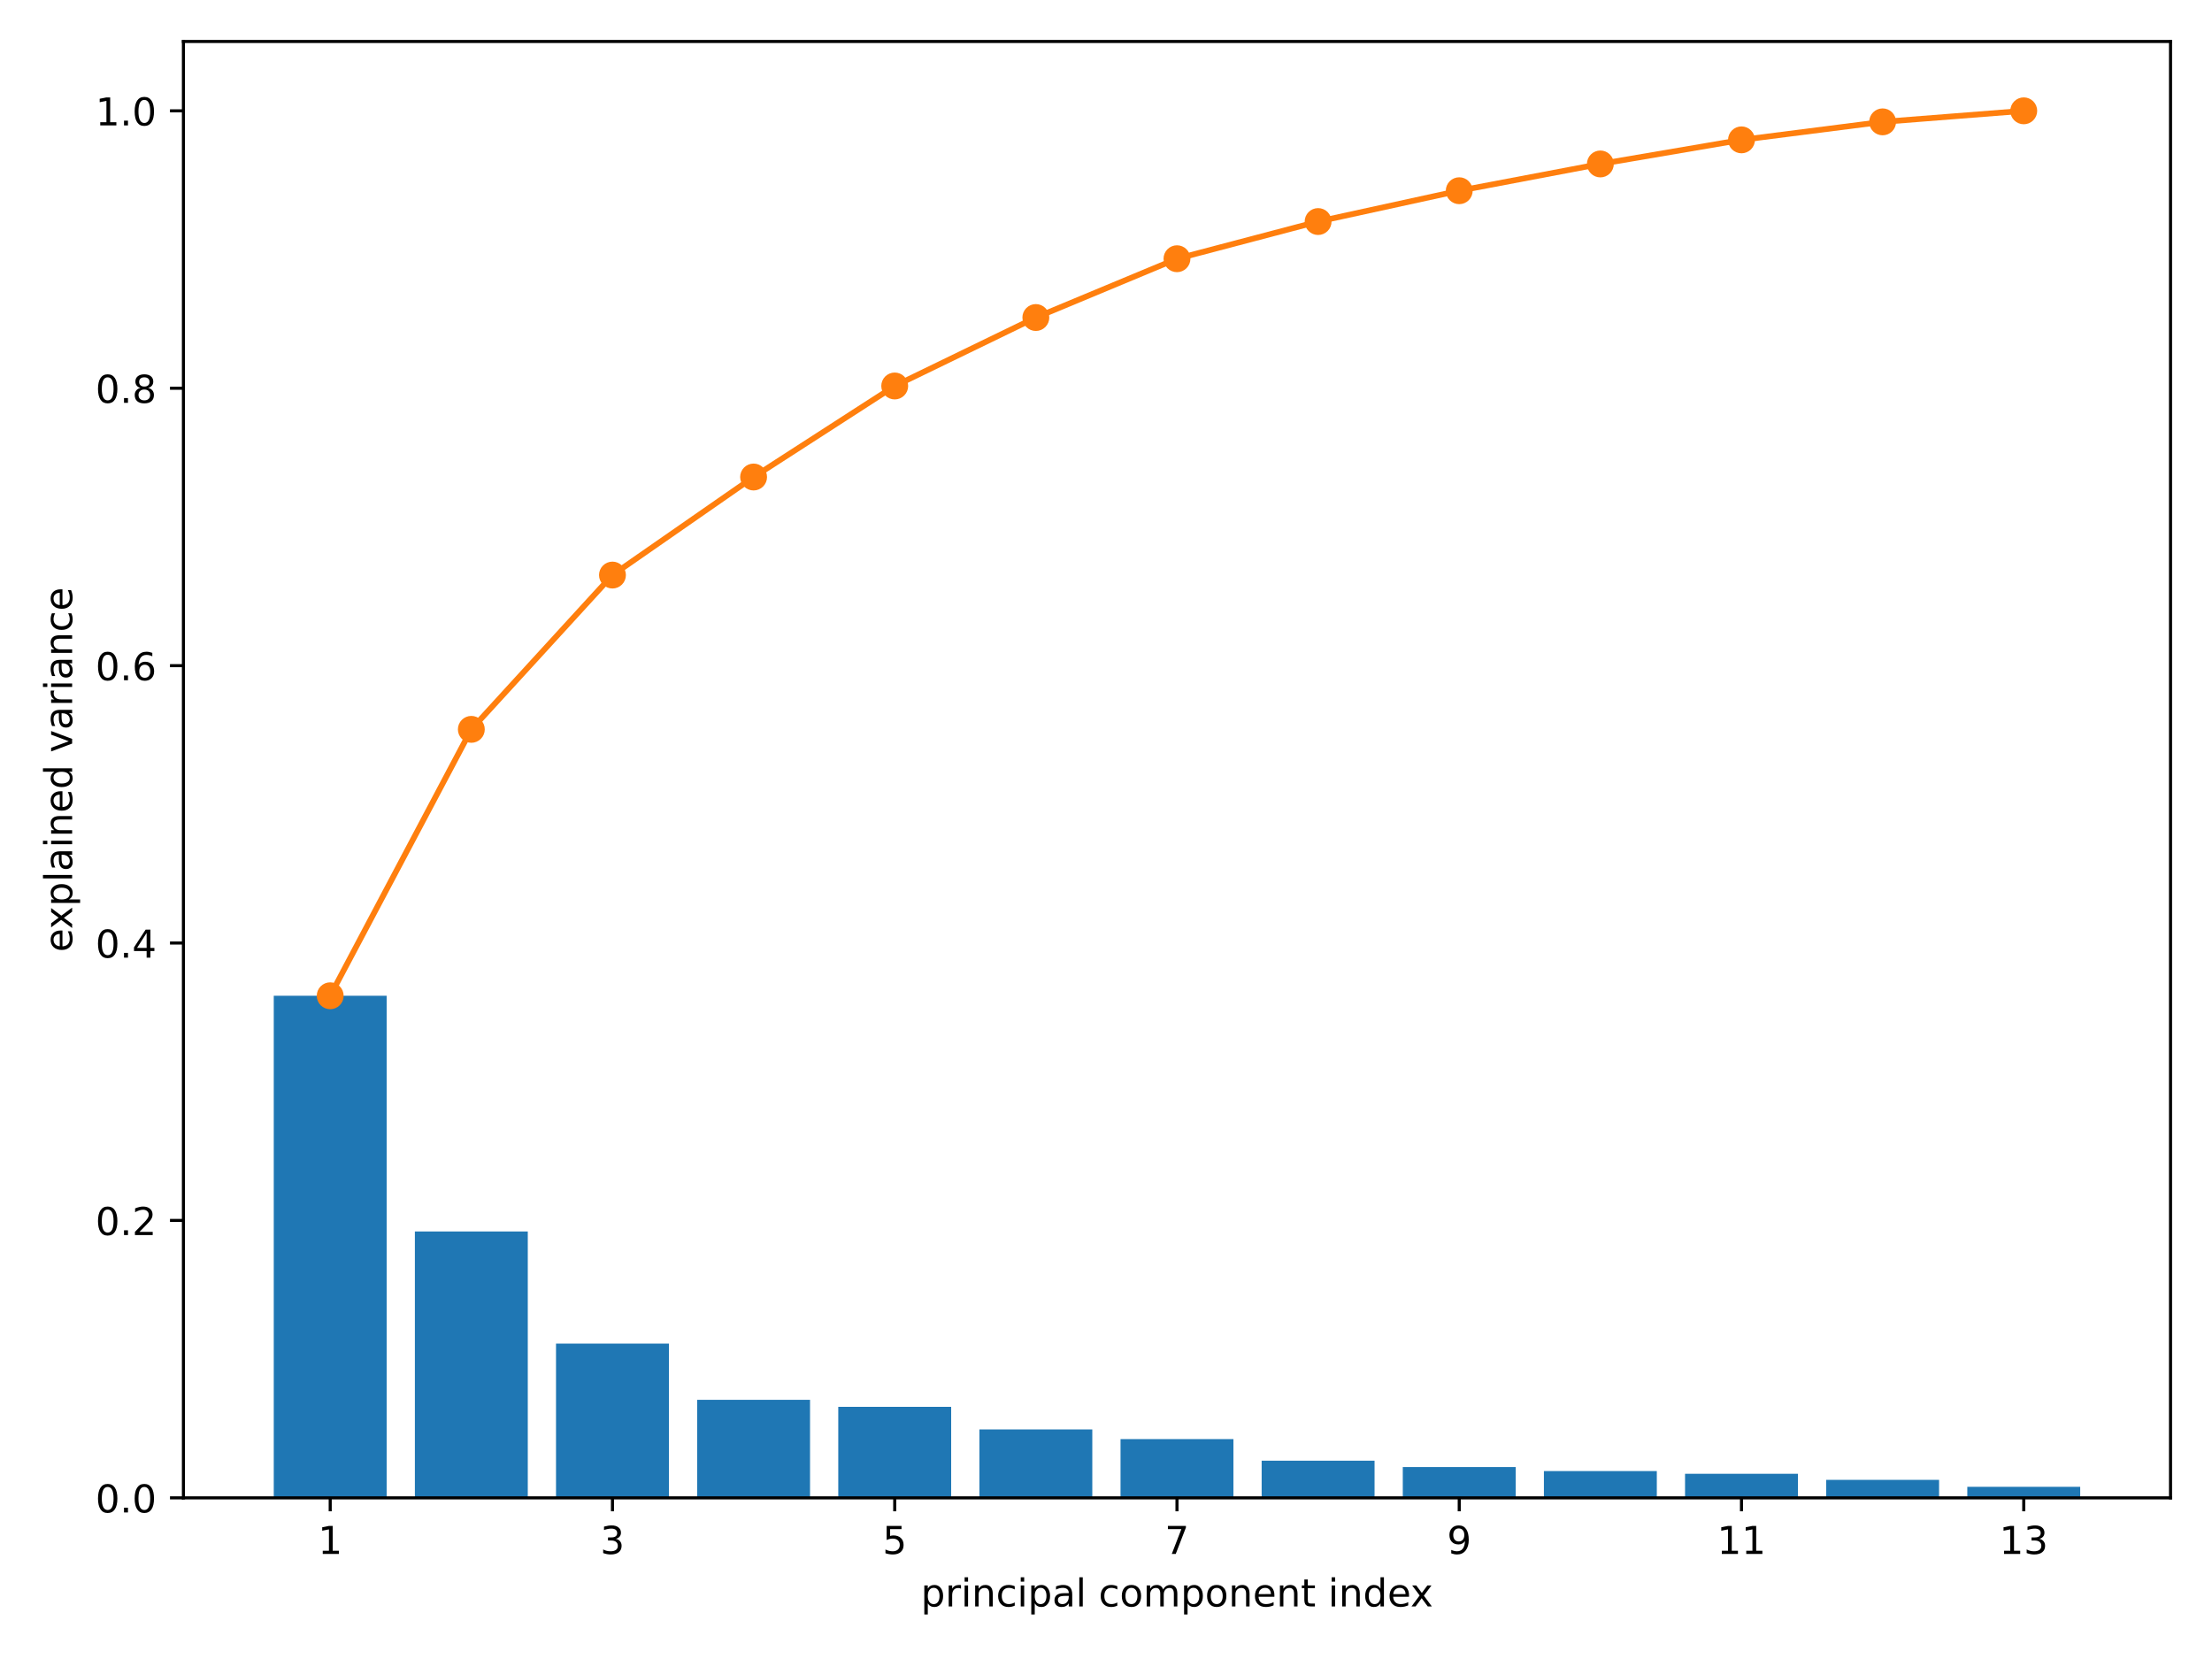
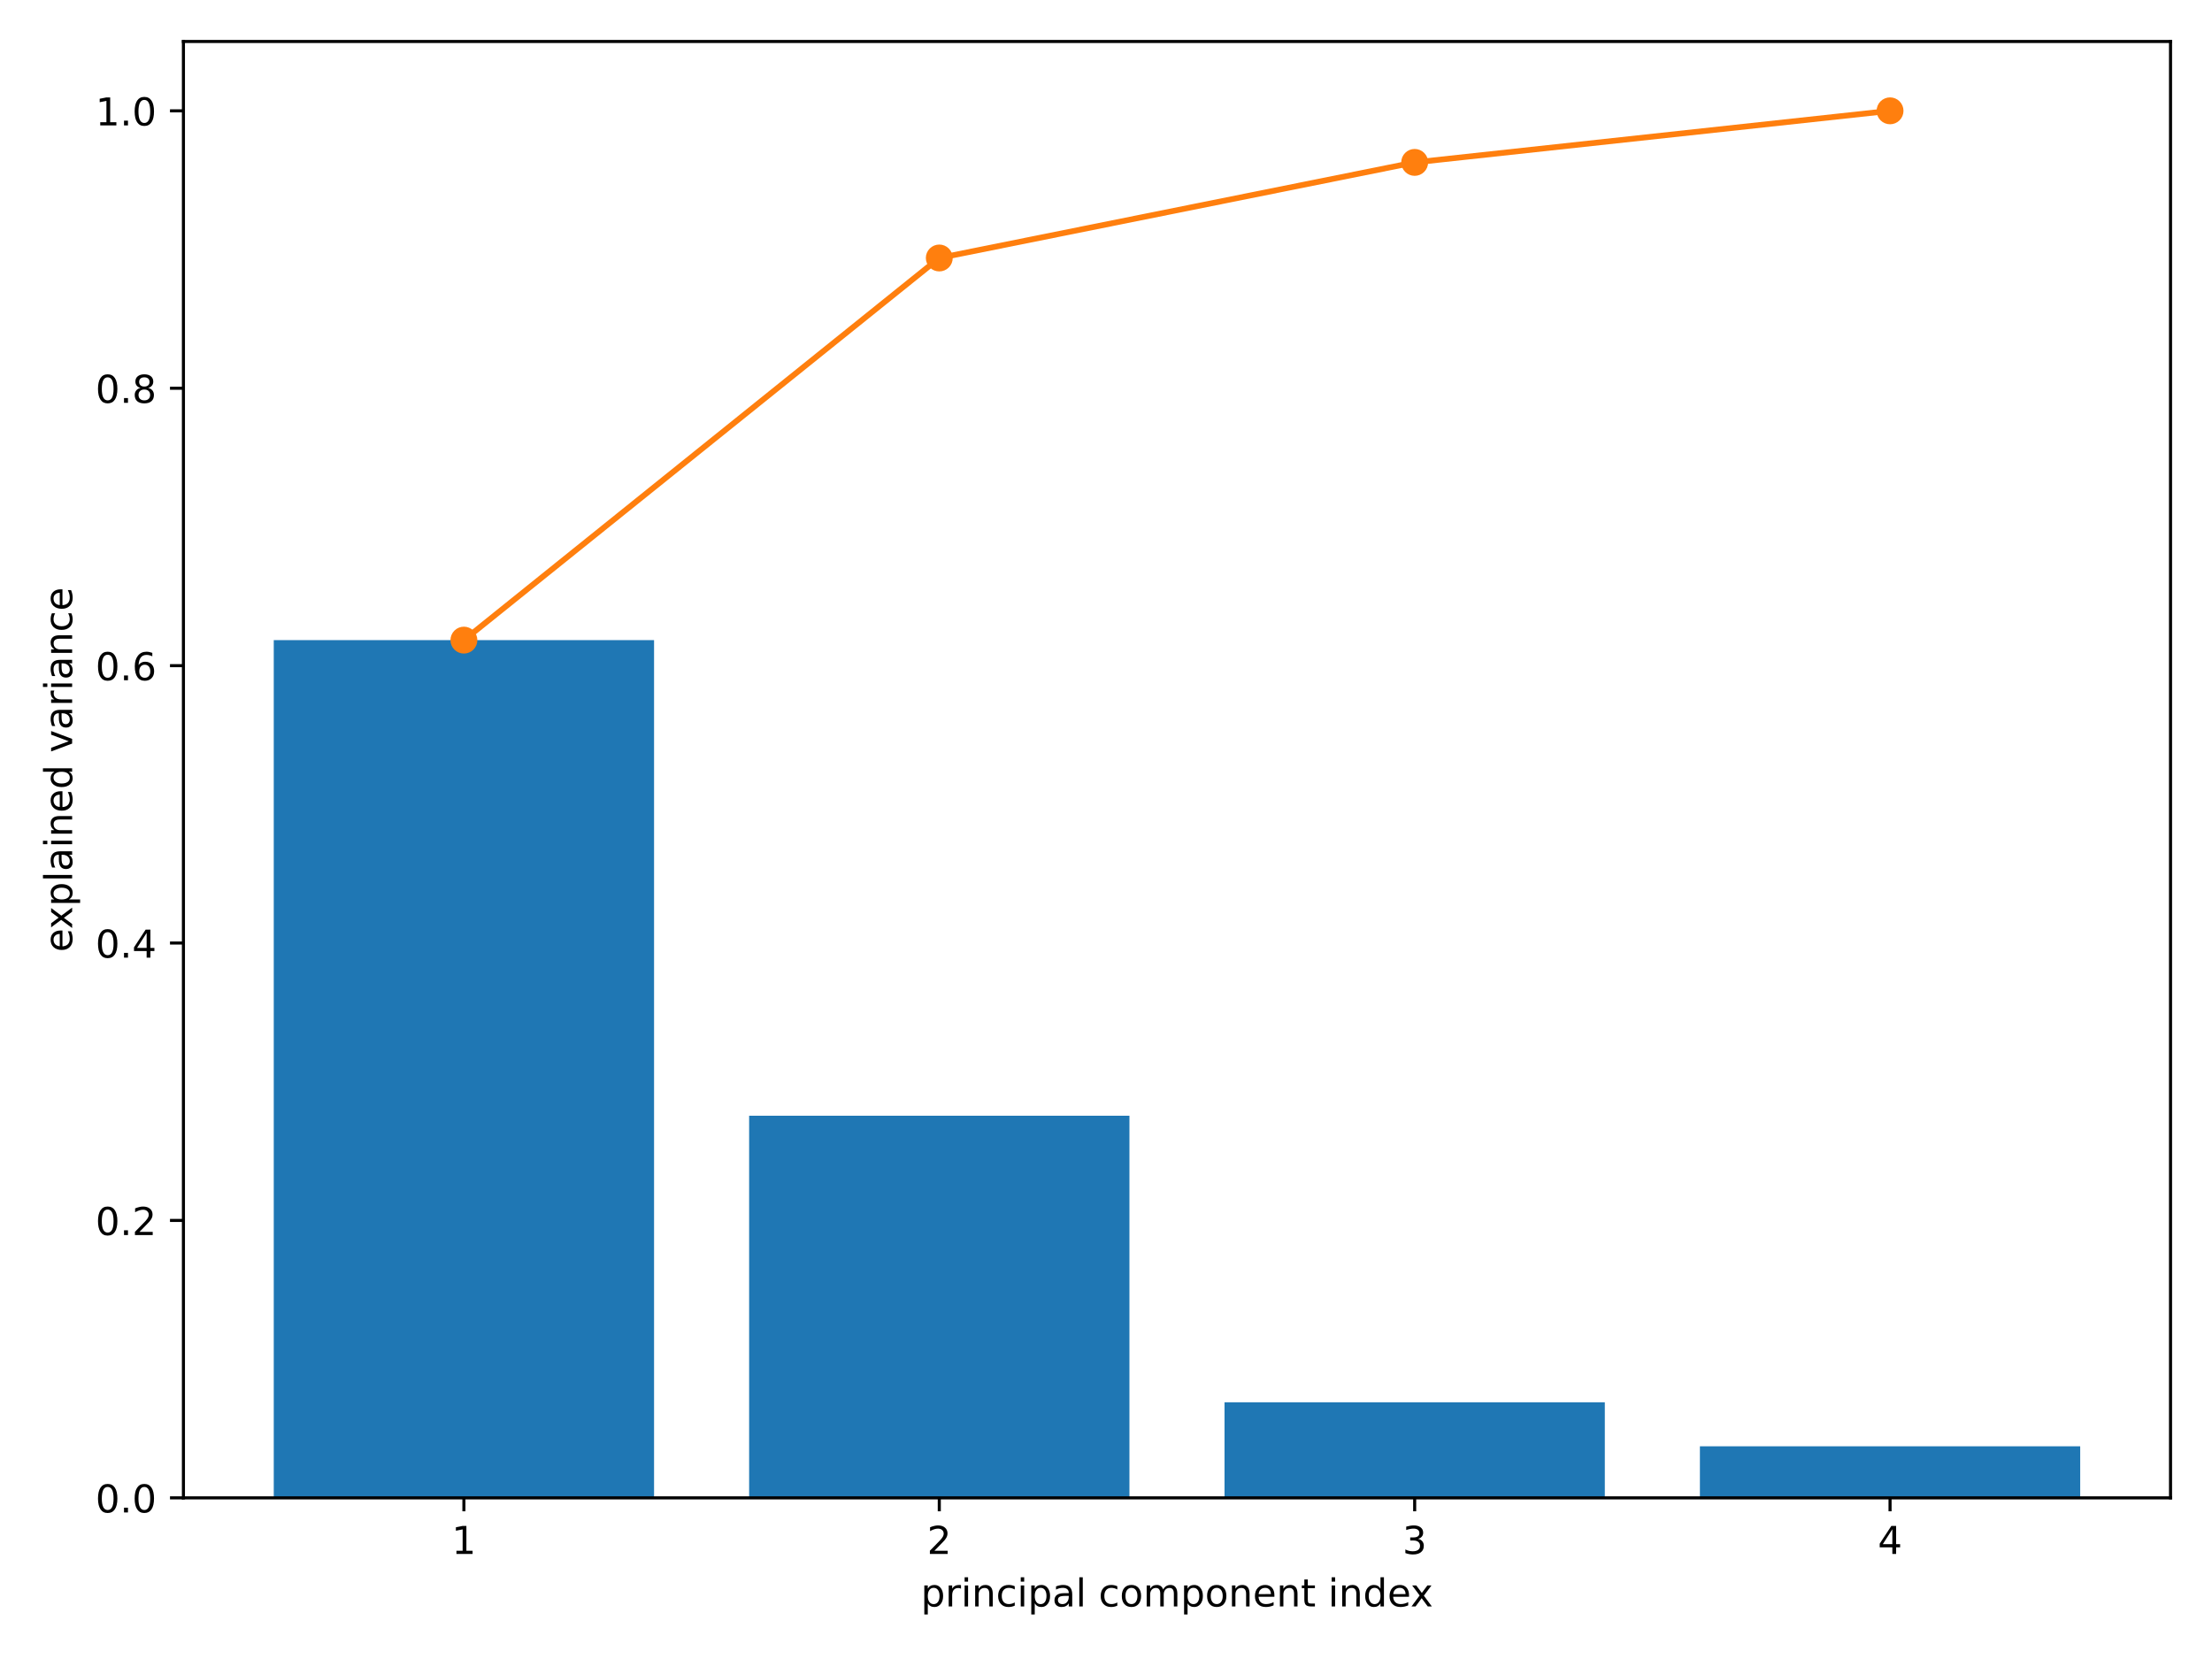
<svg xmlns="http://www.w3.org/2000/svg" xmlns:xlink="http://www.w3.org/1999/xlink" width="576pt" height="432pt" viewBox="0 0 576 432" version="1.1">
  <defs>
    <style type="text/css">*{stroke-linejoin: round; stroke-linecap: butt}</style>
  </defs>
  <g id="figure_1">
    <g id="patch_1">
      <path d="M 0 432  L 576 432  L 576 0  L 0 0  z " style="fill: #ffffff" />
    </g>
    <g id="axes_1">
      <g id="patch_2">
        <path d="M 47.765 390.04  L 565.2 390.04  L 565.2 10.8  L 47.765 10.8  z " style="fill: #ffffff" />
      </g>
      <g id="patch_3">
-         <path d="M 71.285 390.04  L 100.684 390.04  L 100.684 259.297  L 71.285 259.297  z " clip-path="url(#p0d2760ead4)" style="fill: #1f77b4" />
+         <path d="M 71.285 390.04  L 170.315 390.04  L 170.315 166.685  L 71.285 166.685  z " clip-path="url(#p00962ca0db)" style="fill: #1f77b4" />
      </g>
      <g id="patch_4">
-         <path d="M 108.034 390.04  L 137.434 390.04  L 137.434 320.666  L 108.034 320.666  z " clip-path="url(#p0d2760ead4)" style="fill: #1f77b4" />
+         <path d="M 195.073 390.04  L 294.104 390.04  L 294.104 290.534  L 195.073 290.534  z " clip-path="url(#p00962ca0db)" style="fill: #1f77b4" />
      </g>
      <g id="patch_5">
-         <path d="M 144.784 390.04  L 174.184 390.04  L 174.184 349.864  L 144.784 349.864  z " clip-path="url(#p0d2760ead4)" style="fill: #1f77b4" />
+         <path d="M 318.861 390.04  L 417.892 390.04  L 417.892 365.148  L 318.861 365.148  z " clip-path="url(#p00962ca0db)" style="fill: #1f77b4" />
      </g>
      <g id="patch_6">
-         <path d="M 181.534 390.04  L 210.933 390.04  L 210.933 364.508  L 181.534 364.508  z " clip-path="url(#p0d2760ead4)" style="fill: #1f77b4" />
-       </g>
-       <g id="patch_7">
-         <path d="M 218.283 390.04  L 247.683 390.04  L 247.683 366.335  L 218.283 366.335  z " clip-path="url(#p0d2760ead4)" style="fill: #1f77b4" />
-       </g>
-       <g id="patch_8">
-         <path d="M 255.033 390.04  L 284.433 390.04  L 284.433 372.213  L 255.033 372.213  z " clip-path="url(#p0d2760ead4)" style="fill: #1f77b4" />
-       </g>
-       <g id="patch_9">
-         <path d="M 291.783 390.04  L 321.182 390.04  L 321.182 374.731  L 291.783 374.731  z " clip-path="url(#p0d2760ead4)" style="fill: #1f77b4" />
-       </g>
-       <g id="patch_10">
-         <path d="M 328.532 390.04  L 357.932 390.04  L 357.932 380.358  L 328.532 380.358  z " clip-path="url(#p0d2760ead4)" style="fill: #1f77b4" />
-       </g>
-       <g id="patch_11">
-         <path d="M 365.282 390.04  L 394.682 390.04  L 394.682 382.014  L 365.282 382.014  z " clip-path="url(#p0d2760ead4)" style="fill: #1f77b4" />
-       </g>
-       <g id="patch_12">
-         <path d="M 402.032 390.04  L 431.431 390.04  L 431.431 383.069  L 402.032 383.069  z " clip-path="url(#p0d2760ead4)" style="fill: #1f77b4" />
-       </g>
-       <g id="patch_13">
-         <path d="M 438.781 390.04  L 468.181 390.04  L 468.181 383.767  L 438.781 383.767  z " clip-path="url(#p0d2760ead4)" style="fill: #1f77b4" />
-       </g>
-       <g id="patch_14">
-         <path d="M 475.531 390.04  L 504.931 390.04  L 504.931 385.351  L 475.531 385.351  z " clip-path="url(#p0d2760ead4)" style="fill: #1f77b4" />
-       </g>
-       <g id="patch_15">
-         <path d="M 512.281 390.04  L 541.68 390.04  L 541.68 387.168  L 512.281 387.168  z " clip-path="url(#p0d2760ead4)" style="fill: #1f77b4" />
+         <path d="M 442.65 390.04  L 541.68 390.04  L 541.68 376.612  L 442.65 376.612  z " clip-path="url(#p00962ca0db)" style="fill: #1f77b4" />
      </g>
      <g id="matplotlib.axis_1">
        <g id="xtick_1">
          <g id="line2d_1">
            <defs>
-               <path id="m3981e8ec76" d="M 0 0  L 0 3.5  " style="stroke: #000000; stroke-width: 0.8" />
-             </defs>
-             <g>
-               <use xlink:href="#m3981e8ec76" x="85.985" y="390.04" style="stroke: #000000; stroke-width: 0.8" />
+               <path id="m8f4f524820" d="M 0 0  L 0 3.5  " style="stroke: #000000; stroke-width: 0.8" />
+             </defs>
+             <g>
+               <use xlink:href="#m8f4f524820" x="120.8" y="390.04" style="stroke: #000000; stroke-width: 0.8" />
            </g>
          </g>
          <g id="text_1">
-             <g transform="translate(82.80338 404.6384) scale(0.1 -0.1)">
+             <g transform="translate(117.6188 404.6384) scale(0.1 -0.1)">
              <defs>
                <path id="DejaVuSans-31" d="M 794 531  L 1825 531  L 1825 4091  L 703 3866  L 703 4441  L 1819 4666  L 2450 4666  L 2450 531  L 3481 531  L 3481 0  L 794 0  L 794 531  z " transform="scale(0.015625)" />
              </defs>
              <use xlink:href="#DejaVuSans-31" />
            </g>
          </g>
        </g>
        <g id="xtick_2">
          <g id="line2d_2">
            <g>
-               <use xlink:href="#m3981e8ec76" x="159.484" y="390.04" style="stroke: #000000; stroke-width: 0.8" />
+               <use xlink:href="#m8f4f524820" x="244.588" y="390.04" style="stroke: #000000; stroke-width: 0.8" />
            </g>
          </g>
          <g id="text_2">
-             <g transform="translate(156.3027 404.6384) scale(0.1 -0.1)">
-               <defs>
-                 <path id="DejaVuSans-33" d="M 2597 2516  Q 3050 2419 3304 2112  Q 3559 1806 3559 1356  Q 3559 666 3084 287  Q 2609 -91 1734 -91  Q 1441 -91 1130 -33  Q 819 25 488 141  L 488 750  Q 750 597 1062 519  Q 1375 441 1716 441  Q 2309 441 2620 675  Q 2931 909 2931 1356  Q 2931 1769 2642 2001  Q 2353 2234 1838 2234  L 1294 2234  L 1294 2753  L 1863 2753  Q 2328 2753 2575 2939  Q 2822 3125 2822 3475  Q 2822 3834 2567 4026  Q 2313 4219 1838 4219  Q 1578 4219 1281 4162  Q 984 4106 628 3988  L 628 4550  Q 988 4650 1302 4700  Q 1616 4750 1894 4750  Q 2613 4750 3031 4423  Q 3450 4097 3450 3541  Q 3450 3153 3228 2886  Q 3006 2619 2597 2516  z " transform="scale(0.015625)" />
-               </defs>
-               <use xlink:href="#DejaVuSans-33" />
+             <g transform="translate(241.4071 404.6384) scale(0.1 -0.1)">
+               <defs>
+                 <path id="DejaVuSans-32" d="M 1228 531  L 3431 531  L 3431 0  L 469 0  L 469 531  Q 828 903 1448 1529  Q 2069 2156 2228 2338  Q 2531 2678 2651 2914  Q 2772 3150 2772 3378  Q 2772 3750 2511 3984  Q 2250 4219 1831 4219  Q 1534 4219 1204 4116  Q 875 4013 500 3803  L 500 4441  Q 881 4594 1212 4672  Q 1544 4750 1819 4750  Q 2544 4750 2975 4387  Q 3406 4025 3406 3419  Q 3406 3131 3298 2873  Q 3191 2616 2906 2266  Q 2828 2175 2409 1742  Q 1991 1309 1228 531  z " transform="scale(0.015625)" />
+               </defs>
+               <use xlink:href="#DejaVuSans-32" />
            </g>
          </g>
        </g>
        <g id="xtick_3">
          <g id="line2d_3">
            <g>
-               <use xlink:href="#m3981e8ec76" x="232.983" y="390.04" style="stroke: #000000; stroke-width: 0.8" />
+               <use xlink:href="#m8f4f524820" x="368.377" y="390.04" style="stroke: #000000; stroke-width: 0.8" />
            </g>
          </g>
          <g id="text_3">
-             <g transform="translate(229.802 404.6384) scale(0.1 -0.1)">
-               <defs>
-                 <path id="DejaVuSans-35" d="M 691 4666  L 3169 4666  L 3169 4134  L 1269 4134  L 1269 2991  Q 1406 3038 1543 3061  Q 1681 3084 1819 3084  Q 2600 3084 3056 2656  Q 3513 2228 3513 1497  Q 3513 744 3044 326  Q 2575 -91 1722 -91  Q 1428 -91 1123 -41  Q 819 9 494 109  L 494 744  Q 775 591 1075 516  Q 1375 441 1709 441  Q 2250 441 2565 725  Q 2881 1009 2881 1497  Q 2881 1984 2565 2268  Q 2250 2553 1709 2553  Q 1456 2553 1204 2497  Q 953 2441 691 2322  L 691 4666  z " transform="scale(0.015625)" />
-               </defs>
-               <use xlink:href="#DejaVuSans-35" />
+             <g transform="translate(365.1954 404.6384) scale(0.1 -0.1)">
+               <defs>
+                 <path id="DejaVuSans-33" d="M 2597 2516  Q 3050 2419 3304 2112  Q 3559 1806 3559 1356  Q 3559 666 3084 287  Q 2609 -91 1734 -91  Q 1441 -91 1130 -33  Q 819 25 488 141  L 488 750  Q 750 597 1062 519  Q 1375 441 1716 441  Q 2309 441 2620 675  Q 2931 909 2931 1356  Q 2931 1769 2642 2001  Q 2353 2234 1838 2234  L 1294 2234  L 1294 2753  L 1863 2753  Q 2328 2753 2575 2939  Q 2822 3125 2822 3475  Q 2822 3834 2567 4026  Q 2313 4219 1838 4219  Q 1578 4219 1281 4162  Q 984 4106 628 3988  L 628 4550  Q 988 4650 1302 4700  Q 1616 4750 1894 4750  Q 2613 4750 3031 4423  Q 3450 4097 3450 3541  Q 3450 3153 3228 2886  Q 3006 2619 2597 2516  z " transform="scale(0.015625)" />
+               </defs>
+               <use xlink:href="#DejaVuSans-33" />
            </g>
          </g>
        </g>
        <g id="xtick_4">
          <g id="line2d_4">
            <g>
-               <use xlink:href="#m3981e8ec76" x="306.483" y="390.04" style="stroke: #000000; stroke-width: 0.8" />
+               <use xlink:href="#m8f4f524820" x="492.165" y="390.04" style="stroke: #000000; stroke-width: 0.8" />
            </g>
          </g>
          <g id="text_4">
-             <g transform="translate(303.3012 404.6384) scale(0.1 -0.1)">
-               <defs>
-                 <path id="DejaVuSans-37" d="M 525 4666  L 3525 4666  L 3525 4397  L 1831 0  L 1172 0  L 2766 4134  L 525 4134  L 525 4666  z " transform="scale(0.015625)" />
-               </defs>
-               <use xlink:href="#DejaVuSans-37" />
-             </g>
-           </g>
-         </g>
-         <g id="xtick_5">
-           <g id="line2d_5">
-             <g>
-               <use xlink:href="#m3981e8ec76" x="379.982" y="390.04" style="stroke: #000000; stroke-width: 0.8" />
-             </g>
-           </g>
-           <g id="text_5">
-             <g transform="translate(376.8005 404.6384) scale(0.1 -0.1)">
-               <defs>
-                 <path id="DejaVuSans-39" d="M 703 97  L 703 672  Q 941 559 1184 500  Q 1428 441 1663 441  Q 2288 441 2617 861  Q 2947 1281 2994 2138  Q 2813 1869 2534 1725  Q 2256 1581 1919 1581  Q 1219 1581 811 2004  Q 403 2428 403 3163  Q 403 3881 828 4315  Q 1253 4750 1959 4750  Q 2769 4750 3195 4129  Q 3622 3509 3622 2328  Q 3622 1225 3098 567  Q 2575 -91 1691 -91  Q 1453 -91 1209 -44  Q 966 3 703 97  z M 1959 2075  Q 2384 2075 2632 2365  Q 2881 2656 2881 3163  Q 2881 3666 2632 3958  Q 2384 4250 1959 4250  Q 1534 4250 1286 3958  Q 1038 3666 1038 3163  Q 1038 2656 1286 2365  Q 1534 2075 1959 2075  z " transform="scale(0.015625)" />
-               </defs>
-               <use xlink:href="#DejaVuSans-39" />
-             </g>
-           </g>
-         </g>
-         <g id="xtick_6">
-           <g id="line2d_6">
-             <g>
-               <use xlink:href="#m3981e8ec76" x="453.481" y="390.04" style="stroke: #000000; stroke-width: 0.8" />
-             </g>
-           </g>
-           <g id="text_6">
-             <g transform="translate(447.1186 404.6384) scale(0.1 -0.1)">
-               <use xlink:href="#DejaVuSans-31" />
-               <use xlink:href="#DejaVuSans-31" x="63.623" />
-             </g>
-           </g>
-         </g>
-         <g id="xtick_7">
-           <g id="line2d_7">
-             <g>
-               <use xlink:href="#m3981e8ec76" x="526.98" y="390.04" style="stroke: #000000; stroke-width: 0.8" />
-             </g>
-           </g>
-           <g id="text_7">
-             <g transform="translate(520.6179 404.6384) scale(0.1 -0.1)">
-               <use xlink:href="#DejaVuSans-31" />
-               <use xlink:href="#DejaVuSans-33" x="63.623" />
-             </g>
-           </g>
-         </g>
-         <g id="text_8">
+             <g transform="translate(488.9837 404.6384) scale(0.1 -0.1)">
+               <defs>
+                 <path id="DejaVuSans-34" d="M 2419 4116  L 825 1625  L 2419 1625  L 2419 4116  z M 2253 4666  L 3047 4666  L 3047 1625  L 3713 1625  L 3713 1100  L 3047 1100  L 3047 0  L 2419 0  L 2419 1100  L 313 1100  L 313 1709  L 2253 4666  z " transform="scale(0.015625)" />
+               </defs>
+               <use xlink:href="#DejaVuSans-34" />
+             </g>
+           </g>
+         </g>
+         <g id="text_5">
          <g transform="translate(239.7841 418.3166) scale(0.1 -0.1)">
            <defs>
              <path id="DejaVuSans-70" d="M 1159 525  L 1159 -1331  L 581 -1331  L 581 3500  L 1159 3500  L 1159 2969  Q 1341 3281 1617 3432  Q 1894 3584 2278 3584  Q 2916 3584 3314 3078  Q 3713 2572 3713 1747  Q 3713 922 3314 415  Q 2916 -91 2278 -91  Q 1894 -91 1617 61  Q 1341 213 1159 525  z M 3116 1747  Q 3116 2381 2855 2742  Q 2594 3103 2138 3103  Q 1681 3103 1420 2742  Q 1159 2381 1159 1747  Q 1159 1113 1420 752  Q 1681 391 2138 391  Q 2594 391 2855 752  Q 3116 1113 3116 1747  z " transform="scale(0.015625)" />
              <path id="DejaVuSans-72" d="M 2631 2963  Q 2534 3019 2420 3045  Q 2306 3072 2169 3072  Q 1681 3072 1420 2755  Q 1159 2438 1159 1844  L 1159 0  L 581 0  L 581 3500  L 1159 3500  L 1159 2956  Q 1341 3275 1631 3429  Q 1922 3584 2338 3584  Q 2397 3584 2469 3576  Q 2541 3569 2628 3553  L 2631 2963  z " transform="scale(0.015625)" />
              <path id="DejaVuSans-69" d="M 603 3500  L 1178 3500  L 1178 0  L 603 0  L 603 3500  z M 603 4863  L 1178 4863  L 1178 4134  L 603 4134  L 603 4863  z " transform="scale(0.015625)" />
              <path id="DejaVuSans-6e" d="M 3513 2113  L 3513 0  L 2938 0  L 2938 2094  Q 2938 2591 2744 2837  Q 2550 3084 2163 3084  Q 1697 3084 1428 2787  Q 1159 2491 1159 1978  L 1159 0  L 581 0  L 581 3500  L 1159 3500  L 1159 2956  Q 1366 3272 1645 3428  Q 1925 3584 2291 3584  Q 2894 3584 3203 3211  Q 3513 2838 3513 2113  z " transform="scale(0.015625)" />
              <path id="DejaVuSans-63" d="M 3122 3366  L 3122 2828  Q 2878 2963 2633 3030  Q 2388 3097 2138 3097  Q 1578 3097 1268 2742  Q 959 2388 959 1747  Q 959 1106 1268 751  Q 1578 397 2138 397  Q 2388 397 2633 464  Q 2878 531 3122 666  L 3122 134  Q 2881 22 2623 -34  Q 2366 -91 2075 -91  Q 1284 -91 818 406  Q 353 903 353 1747  Q 353 2603 823 3093  Q 1294 3584 2113 3584  Q 2378 3584 2631 3529  Q 2884 3475 3122 3366  z " transform="scale(0.015625)" />
              <path id="DejaVuSans-61" d="M 2194 1759  Q 1497 1759 1228 1600  Q 959 1441 959 1056  Q 959 750 1161 570  Q 1363 391 1709 391  Q 2188 391 2477 730  Q 2766 1069 2766 1631  L 2766 1759  L 2194 1759  z M 3341 1997  L 3341 0  L 2766 0  L 2766 531  Q 2569 213 2275 61  Q 1981 -91 1556 -91  Q 1019 -91 701 211  Q 384 513 384 1019  Q 384 1609 779 1909  Q 1175 2209 1959 2209  L 2766 2209  L 2766 2266  Q 2766 2663 2505 2880  Q 2244 3097 1772 3097  Q 1472 3097 1187 3025  Q 903 2953 641 2809  L 641 3341  Q 956 3463 1253 3523  Q 1550 3584 1831 3584  Q 2591 3584 2966 3190  Q 3341 2797 3341 1997  z " transform="scale(0.015625)" />
              <path id="DejaVuSans-6c" d="M 603 4863  L 1178 4863  L 1178 0  L 603 0  L 603 4863  z " transform="scale(0.015625)" />
              <path id="DejaVuSans-20" transform="scale(0.015625)" />
              <path id="DejaVuSans-6f" d="M 1959 3097  Q 1497 3097 1228 2736  Q 959 2375 959 1747  Q 959 1119 1226 758  Q 1494 397 1959 397  Q 2419 397 2687 759  Q 2956 1122 2956 1747  Q 2956 2369 2687 2733  Q 2419 3097 1959 3097  z M 1959 3584  Q 2709 3584 3137 3096  Q 3566 2609 3566 1747  Q 3566 888 3137 398  Q 2709 -91 1959 -91  Q 1206 -91 779 398  Q 353 888 353 1747  Q 353 2609 779 3096  Q 1206 3584 1959 3584  z " transform="scale(0.015625)" />
              <path id="DejaVuSans-6d" d="M 3328 2828  Q 3544 3216 3844 3400  Q 4144 3584 4550 3584  Q 5097 3584 5394 3201  Q 5691 2819 5691 2113  L 5691 0  L 5113 0  L 5113 2094  Q 5113 2597 4934 2840  Q 4756 3084 4391 3084  Q 3944 3084 3684 2787  Q 3425 2491 3425 1978  L 3425 0  L 2847 0  L 2847 2094  Q 2847 2600 2669 2842  Q 2491 3084 2119 3084  Q 1678 3084 1418 2786  Q 1159 2488 1159 1978  L 1159 0  L 581 0  L 581 3500  L 1159 3500  L 1159 2956  Q 1356 3278 1631 3431  Q 1906 3584 2284 3584  Q 2666 3584 2933 3390  Q 3200 3197 3328 2828  z " transform="scale(0.015625)" />
              <path id="DejaVuSans-65" d="M 3597 1894  L 3597 1613  L 953 1613  Q 991 1019 1311 708  Q 1631 397 2203 397  Q 2534 397 2845 478  Q 3156 559 3463 722  L 3463 178  Q 3153 47 2828 -22  Q 2503 -91 2169 -91  Q 1331 -91 842 396  Q 353 884 353 1716  Q 353 2575 817 3079  Q 1281 3584 2069 3584  Q 2775 3584 3186 3129  Q 3597 2675 3597 1894  z M 3022 2063  Q 3016 2534 2758 2815  Q 2500 3097 2075 3097  Q 1594 3097 1305 2825  Q 1016 2553 972 2059  L 3022 2063  z " transform="scale(0.015625)" />
              <path id="DejaVuSans-74" d="M 1172 4494  L 1172 3500  L 2356 3500  L 2356 3053  L 1172 3053  L 1172 1153  Q 1172 725 1289 603  Q 1406 481 1766 481  L 2356 481  L 2356 0  L 1766 0  Q 1100 0 847 248  Q 594 497 594 1153  L 594 3053  L 172 3053  L 172 3500  L 594 3500  L 594 4494  L 1172 4494  z " transform="scale(0.015625)" />
              <path id="DejaVuSans-64" d="M 2906 2969  L 2906 4863  L 3481 4863  L 3481 0  L 2906 0  L 2906 525  Q 2725 213 2448 61  Q 2172 -91 1784 -91  Q 1150 -91 751 415  Q 353 922 353 1747  Q 353 2572 751 3078  Q 1150 3584 1784 3584  Q 2172 3584 2448 3432  Q 2725 3281 2906 2969  z M 947 1747  Q 947 1113 1208 752  Q 1469 391 1925 391  Q 2381 391 2643 752  Q 2906 1113 2906 1747  Q 2906 2381 2643 2742  Q 2381 3103 1925 3103  Q 1469 3103 1208 2742  Q 947 2381 947 1747  z " transform="scale(0.015625)" />
              <path id="DejaVuSans-78" d="M 3513 3500  L 2247 1797  L 3578 0  L 2900 0  L 1881 1375  L 863 0  L 184 0  L 1544 1831  L 300 3500  L 978 3500  L 1906 2253  L 2834 3500  L 3513 3500  z " transform="scale(0.015625)" />
            </defs>
            <use xlink:href="#DejaVuSans-70" />
-             <use xlink:href="#DejaVuSans-72" x="63.477" />
-             <use xlink:href="#DejaVuSans-69" x="104.59" />
-             <use xlink:href="#DejaVuSans-6e" x="132.373" />
-             <use xlink:href="#DejaVuSans-63" x="195.752" />
-             <use xlink:href="#DejaVuSans-69" x="250.732" />
-             <use xlink:href="#DejaVuSans-70" x="278.516" />
-             <use xlink:href="#DejaVuSans-61" x="341.992" />
-             <use xlink:href="#DejaVuSans-6c" x="403.271" />
-             <use xlink:href="#DejaVuSans-20" x="431.055" />
-             <use xlink:href="#DejaVuSans-63" x="462.842" />
-             <use xlink:href="#DejaVuSans-6f" x="517.822" />
-             <use xlink:href="#DejaVuSans-6d" x="579.004" />
-             <use xlink:href="#DejaVuSans-70" x="676.416" />
-             <use xlink:href="#DejaVuSans-6f" x="739.893" />
-             <use xlink:href="#DejaVuSans-6e" x="801.074" />
-             <use xlink:href="#DejaVuSans-65" x="864.453" />
-             <use xlink:href="#DejaVuSans-6e" x="925.977" />
-             <use xlink:href="#DejaVuSans-74" x="989.355" />
-             <use xlink:href="#DejaVuSans-20" x="1028.564" />
-             <use xlink:href="#DejaVuSans-69" x="1060.352" />
-             <use xlink:href="#DejaVuSans-6e" x="1088.135" />
-             <use xlink:href="#DejaVuSans-64" x="1151.514" />
-             <use xlink:href="#DejaVuSans-65" x="1214.99" />
-             <use xlink:href="#DejaVuSans-78" x="1274.764" />
+             <use xlink:href="#DejaVuSans-72" transform="translate(63.47656 0)" />
+             <use xlink:href="#DejaVuSans-69" transform="translate(104.5898 0)" />
+             <use xlink:href="#DejaVuSans-6e" transform="translate(132.373 0)" />
+             <use xlink:href="#DejaVuSans-63" transform="translate(195.752 0)" />
+             <use xlink:href="#DejaVuSans-69" transform="translate(250.7324 0)" />
+             <use xlink:href="#DejaVuSans-70" transform="translate(278.5156 0)" />
+             <use xlink:href="#DejaVuSans-61" transform="translate(341.9922 0)" />
+             <use xlink:href="#DejaVuSans-6c" transform="translate(403.2715 0)" />
+             <use xlink:href="#DejaVuSans-20" transform="translate(431.0547 0)" />
+             <use xlink:href="#DejaVuSans-63" transform="translate(462.8418 0)" />
+             <use xlink:href="#DejaVuSans-6f" transform="translate(517.8223 0)" />
+             <use xlink:href="#DejaVuSans-6d" transform="translate(579.0039 0)" />
+             <use xlink:href="#DejaVuSans-70" transform="translate(676.416 0)" />
+             <use xlink:href="#DejaVuSans-6f" transform="translate(739.8926 0)" />
+             <use xlink:href="#DejaVuSans-6e" transform="translate(801.0742 0)" />
+             <use xlink:href="#DejaVuSans-65" transform="translate(864.4531 0)" />
+             <use xlink:href="#DejaVuSans-6e" transform="translate(925.9766 0)" />
+             <use xlink:href="#DejaVuSans-74" transform="translate(989.3555 0)" />
+             <use xlink:href="#DejaVuSans-20" transform="translate(1028.564 0)" />
+             <use xlink:href="#DejaVuSans-69" transform="translate(1060.352 0)" />
+             <use xlink:href="#DejaVuSans-6e" transform="translate(1088.135 0)" />
+             <use xlink:href="#DejaVuSans-64" transform="translate(1151.514 0)" />
+             <use xlink:href="#DejaVuSans-65" transform="translate(1214.99 0)" />
+             <use xlink:href="#DejaVuSans-78" transform="translate(1274.764 0)" />
          </g>
        </g>
      </g>
      <g id="matplotlib.axis_2">
        <g id="ytick_1">
-           <g id="line2d_8">
-             <defs>
-               <path id="mb2ac304d2d" d="M 0 0  L -3.5 0  " style="stroke: #000000; stroke-width: 0.8" />
-             </defs>
-             <g>
-               <use xlink:href="#mb2ac304d2d" x="47.765" y="390.04" style="stroke: #000000; stroke-width: 0.8" />
-             </g>
-           </g>
-           <g id="text_9">
+           <g id="line2d_5">
+             <defs>
+               <path id="ma34da054a3" d="M 0 0  L -3.5 0  " style="stroke: #000000; stroke-width: 0.8" />
+             </defs>
+             <g>
+               <use xlink:href="#ma34da054a3" x="47.765" y="390.04" style="stroke: #000000; stroke-width: 0.8" />
+             </g>
+           </g>
+           <g id="text_6">
            <g transform="translate(24.86188 393.8392) scale(0.1 -0.1)">
              <defs>
                <path id="DejaVuSans-30" d="M 2034 4250  Q 1547 4250 1301 3770  Q 1056 3291 1056 2328  Q 1056 1369 1301 889  Q 1547 409 2034 409  Q 2525 409 2770 889  Q 3016 1369 3016 2328  Q 3016 3291 2770 3770  Q 2525 4250 2034 4250  z M 2034 4750  Q 2819 4750 3233 4129  Q 3647 3509 3647 2328  Q 3647 1150 3233 529  Q 2819 -91 2034 -91  Q 1250 -91 836 529  Q 422 1150 422 2328  Q 422 3509 836 4129  Q 1250 4750 2034 4750  z " transform="scale(0.015625)" />
                <path id="DejaVuSans-2e" d="M 684 794  L 1344 794  L 1344 0  L 684 0  L 684 794  z " transform="scale(0.015625)" />
              </defs>
              <use xlink:href="#DejaVuSans-30" />
-               <use xlink:href="#DejaVuSans-2e" x="63.623" />
-               <use xlink:href="#DejaVuSans-30" x="95.41" />
+               <use xlink:href="#DejaVuSans-2e" transform="translate(63.62305 0)" />
+               <use xlink:href="#DejaVuSans-30" transform="translate(95.41016 0)" />
            </g>
          </g>
        </g>
        <g id="ytick_2">
+           <g id="line2d_6">
+             <g>
+               <use xlink:href="#ma34da054a3" x="47.765" y="317.804" style="stroke: #000000; stroke-width: 0.8" />
+             </g>
+           </g>
+           <g id="text_7">
+             <g transform="translate(24.86188 321.603) scale(0.1 -0.1)">
+               <use xlink:href="#DejaVuSans-30" />
+               <use xlink:href="#DejaVuSans-2e" transform="translate(63.62305 0)" />
+               <use xlink:href="#DejaVuSans-32" transform="translate(95.41016 0)" />
+             </g>
+           </g>
+         </g>
+         <g id="ytick_3">
+           <g id="line2d_7">
+             <g>
+               <use xlink:href="#ma34da054a3" x="47.765" y="245.568" style="stroke: #000000; stroke-width: 0.8" />
+             </g>
+           </g>
+           <g id="text_8">
+             <g transform="translate(24.86188 249.3668) scale(0.1 -0.1)">
+               <use xlink:href="#DejaVuSans-30" />
+               <use xlink:href="#DejaVuSans-2e" transform="translate(63.62305 0)" />
+               <use xlink:href="#DejaVuSans-34" transform="translate(95.41016 0)" />
+             </g>
+           </g>
+         </g>
+         <g id="ytick_4">
+           <g id="line2d_8">
+             <g>
+               <use xlink:href="#ma34da054a3" x="47.765" y="173.331" style="stroke: #000000; stroke-width: 0.8" />
+             </g>
+           </g>
+           <g id="text_9">
+             <g transform="translate(24.86188 177.1306) scale(0.1 -0.1)">
+               <defs>
+                 <path id="DejaVuSans-36" d="M 2113 2584  Q 1688 2584 1439 2293  Q 1191 2003 1191 1497  Q 1191 994 1439 701  Q 1688 409 2113 409  Q 2538 409 2786 701  Q 3034 994 3034 1497  Q 3034 2003 2786 2293  Q 2538 2584 2113 2584  z M 3366 4563  L 3366 3988  Q 3128 4100 2886 4159  Q 2644 4219 2406 4219  Q 1781 4219 1451 3797  Q 1122 3375 1075 2522  Q 1259 2794 1537 2939  Q 1816 3084 2150 3084  Q 2853 3084 3261 2657  Q 3669 2231 3669 1497  Q 3669 778 3244 343  Q 2819 -91 2113 -91  Q 1303 -91 875 529  Q 447 1150 447 2328  Q 447 3434 972 4092  Q 1497 4750 2381 4750  Q 2619 4750 2861 4703  Q 3103 4656 3366 4563  z " transform="scale(0.015625)" />
+               </defs>
+               <use xlink:href="#DejaVuSans-30" />
+               <use xlink:href="#DejaVuSans-2e" transform="translate(63.62305 0)" />
+               <use xlink:href="#DejaVuSans-36" transform="translate(95.41016 0)" />
+             </g>
+           </g>
+         </g>
+         <g id="ytick_5">
          <g id="line2d_9">
            <g>
-               <use xlink:href="#mb2ac304d2d" x="47.765" y="317.804" style="stroke: #000000; stroke-width: 0.8" />
+               <use xlink:href="#ma34da054a3" x="47.765" y="101.095" style="stroke: #000000; stroke-width: 0.8" />
            </g>
          </g>
          <g id="text_10">
-             <g transform="translate(24.86188 321.603) scale(0.1 -0.1)">
-               <defs>
-                 <path id="DejaVuSans-32" d="M 1228 531  L 3431 531  L 3431 0  L 469 0  L 469 531  Q 828 903 1448 1529  Q 2069 2156 2228 2338  Q 2531 2678 2651 2914  Q 2772 3150 2772 3378  Q 2772 3750 2511 3984  Q 2250 4219 1831 4219  Q 1534 4219 1204 4116  Q 875 4013 500 3803  L 500 4441  Q 881 4594 1212 4672  Q 1544 4750 1819 4750  Q 2544 4750 2975 4387  Q 3406 4025 3406 3419  Q 3406 3131 3298 2873  Q 3191 2616 2906 2266  Q 2828 2175 2409 1742  Q 1991 1309 1228 531  z " transform="scale(0.015625)" />
-               </defs>
-               <use xlink:href="#DejaVuSans-30" />
-               <use xlink:href="#DejaVuSans-2e" x="63.623" />
-               <use xlink:href="#DejaVuSans-32" x="95.41" />
-             </g>
-           </g>
-         </g>
-         <g id="ytick_3">
+             <g transform="translate(24.86188 104.8945) scale(0.1 -0.1)">
+               <defs>
+                 <path id="DejaVuSans-38" d="M 2034 2216  Q 1584 2216 1326 1975  Q 1069 1734 1069 1313  Q 1069 891 1326 650  Q 1584 409 2034 409  Q 2484 409 2743 651  Q 3003 894 3003 1313  Q 3003 1734 2745 1975  Q 2488 2216 2034 2216  z M 1403 2484  Q 997 2584 770 2862  Q 544 3141 544 3541  Q 544 4100 942 4425  Q 1341 4750 2034 4750  Q 2731 4750 3128 4425  Q 3525 4100 3525 3541  Q 3525 3141 3298 2862  Q 3072 2584 2669 2484  Q 3125 2378 3379 2068  Q 3634 1759 3634 1313  Q 3634 634 3220 271  Q 2806 -91 2034 -91  Q 1263 -91 848 271  Q 434 634 434 1313  Q 434 1759 690 2068  Q 947 2378 1403 2484  z M 1172 3481  Q 1172 3119 1398 2916  Q 1625 2713 2034 2713  Q 2441 2713 2670 2916  Q 2900 3119 2900 3481  Q 2900 3844 2670 4047  Q 2441 4250 2034 4250  Q 1625 4250 1398 4047  Q 1172 3844 1172 3481  z " transform="scale(0.015625)" />
+               </defs>
+               <use xlink:href="#DejaVuSans-30" />
+               <use xlink:href="#DejaVuSans-2e" transform="translate(63.62305 0)" />
+               <use xlink:href="#DejaVuSans-38" transform="translate(95.41016 0)" />
+             </g>
+           </g>
+         </g>
+         <g id="ytick_6">
          <g id="line2d_10">
            <g>
-               <use xlink:href="#mb2ac304d2d" x="47.765" y="245.568" style="stroke: #000000; stroke-width: 0.8" />
+               <use xlink:href="#ma34da054a3" x="47.765" y="28.859" style="stroke: #000000; stroke-width: 0.8" />
            </g>
          </g>
          <g id="text_11">
-             <g transform="translate(24.86188 249.3668) scale(0.1 -0.1)">
-               <defs>
-                 <path id="DejaVuSans-34" d="M 2419 4116  L 825 1625  L 2419 1625  L 2419 4116  z M 2253 4666  L 3047 4666  L 3047 1625  L 3713 1625  L 3713 1100  L 3047 1100  L 3047 0  L 2419 0  L 2419 1100  L 313 1100  L 313 1709  L 2253 4666  z " transform="scale(0.015625)" />
-               </defs>
-               <use xlink:href="#DejaVuSans-30" />
-               <use xlink:href="#DejaVuSans-2e" x="63.623" />
-               <use xlink:href="#DejaVuSans-34" x="95.41" />
-             </g>
-           </g>
-         </g>
-         <g id="ytick_4">
-           <g id="line2d_11">
-             <g>
-               <use xlink:href="#mb2ac304d2d" x="47.765" y="173.331" style="stroke: #000000; stroke-width: 0.8" />
-             </g>
-           </g>
-           <g id="text_12">
-             <g transform="translate(24.86188 177.1306) scale(0.1 -0.1)">
-               <defs>
-                 <path id="DejaVuSans-36" d="M 2113 2584  Q 1688 2584 1439 2293  Q 1191 2003 1191 1497  Q 1191 994 1439 701  Q 1688 409 2113 409  Q 2538 409 2786 701  Q 3034 994 3034 1497  Q 3034 2003 2786 2293  Q 2538 2584 2113 2584  z M 3366 4563  L 3366 3988  Q 3128 4100 2886 4159  Q 2644 4219 2406 4219  Q 1781 4219 1451 3797  Q 1122 3375 1075 2522  Q 1259 2794 1537 2939  Q 1816 3084 2150 3084  Q 2853 3084 3261 2657  Q 3669 2231 3669 1497  Q 3669 778 3244 343  Q 2819 -91 2113 -91  Q 1303 -91 875 529  Q 447 1150 447 2328  Q 447 3434 972 4092  Q 1497 4750 2381 4750  Q 2619 4750 2861 4703  Q 3103 4656 3366 4563  z " transform="scale(0.015625)" />
-               </defs>
-               <use xlink:href="#DejaVuSans-30" />
-               <use xlink:href="#DejaVuSans-2e" x="63.623" />
-               <use xlink:href="#DejaVuSans-36" x="95.41" />
-             </g>
-           </g>
-         </g>
-         <g id="ytick_5">
-           <g id="line2d_12">
-             <g>
-               <use xlink:href="#mb2ac304d2d" x="47.765" y="101.095" style="stroke: #000000; stroke-width: 0.8" />
-             </g>
-           </g>
-           <g id="text_13">
-             <g transform="translate(24.86188 104.8945) scale(0.1 -0.1)">
-               <defs>
-                 <path id="DejaVuSans-38" d="M 2034 2216  Q 1584 2216 1326 1975  Q 1069 1734 1069 1313  Q 1069 891 1326 650  Q 1584 409 2034 409  Q 2484 409 2743 651  Q 3003 894 3003 1313  Q 3003 1734 2745 1975  Q 2488 2216 2034 2216  z M 1403 2484  Q 997 2584 770 2862  Q 544 3141 544 3541  Q 544 4100 942 4425  Q 1341 4750 2034 4750  Q 2731 4750 3128 4425  Q 3525 4100 3525 3541  Q 3525 3141 3298 2862  Q 3072 2584 2669 2484  Q 3125 2378 3379 2068  Q 3634 1759 3634 1313  Q 3634 634 3220 271  Q 2806 -91 2034 -91  Q 1263 -91 848 271  Q 434 634 434 1313  Q 434 1759 690 2068  Q 947 2378 1403 2484  z M 1172 3481  Q 1172 3119 1398 2916  Q 1625 2713 2034 2713  Q 2441 2713 2670 2916  Q 2900 3119 2900 3481  Q 2900 3844 2670 4047  Q 2441 4250 2034 4250  Q 1625 4250 1398 4047  Q 1172 3844 1172 3481  z " transform="scale(0.015625)" />
-               </defs>
-               <use xlink:href="#DejaVuSans-30" />
-               <use xlink:href="#DejaVuSans-2e" x="63.623" />
-               <use xlink:href="#DejaVuSans-38" x="95.41" />
-             </g>
-           </g>
-         </g>
-         <g id="ytick_6">
-           <g id="line2d_13">
-             <g>
-               <use xlink:href="#mb2ac304d2d" x="47.765" y="28.859" style="stroke: #000000; stroke-width: 0.8" />
-             </g>
-           </g>
-           <g id="text_14">
            <g transform="translate(24.86188 32.65827) scale(0.1 -0.1)">
              <use xlink:href="#DejaVuSans-31" />
-               <use xlink:href="#DejaVuSans-2e" x="63.623" />
-               <use xlink:href="#DejaVuSans-30" x="95.41" />
-             </g>
-           </g>
-         </g>
-         <g id="text_15">
+               <use xlink:href="#DejaVuSans-2e" transform="translate(63.62305 0)" />
+               <use xlink:href="#DejaVuSans-30" transform="translate(95.41016 0)" />
+             </g>
+           </g>
+         </g>
+         <g id="text_12">
          <g transform="translate(18.78219 247.92) rotate(-90) scale(0.1 -0.1)">
            <defs>
              <path id="DejaVuSans-76" d="M 191 3500  L 800 3500  L 1894 563  L 2988 3500  L 3597 3500  L 2284 0  L 1503 0  L 191 3500  z " transform="scale(0.015625)" />
            </defs>
            <use xlink:href="#DejaVuSans-65" />
-             <use xlink:href="#DejaVuSans-78" x="59.773" />
-             <use xlink:href="#DejaVuSans-70" x="118.953" />
-             <use xlink:href="#DejaVuSans-6c" x="182.43" />
-             <use xlink:href="#DejaVuSans-61" x="210.213" />
-             <use xlink:href="#DejaVuSans-69" x="271.492" />
-             <use xlink:href="#DejaVuSans-6e" x="299.275" />
-             <use xlink:href="#DejaVuSans-65" x="362.654" />
-             <use xlink:href="#DejaVuSans-64" x="424.178" />
-             <use xlink:href="#DejaVuSans-20" x="487.654" />
-             <use xlink:href="#DejaVuSans-76" x="519.441" />
-             <use xlink:href="#DejaVuSans-61" x="578.621" />
-             <use xlink:href="#DejaVuSans-72" x="639.9" />
-             <use xlink:href="#DejaVuSans-69" x="681.014" />
-             <use xlink:href="#DejaVuSans-61" x="708.797" />
-             <use xlink:href="#DejaVuSans-6e" x="770.076" />
-             <use xlink:href="#DejaVuSans-63" x="833.455" />
-             <use xlink:href="#DejaVuSans-65" x="888.436" />
-           </g>
-         </g>
-       </g>
-       <g id="line2d_14">
-         <path d="M 85.985 259.297  L 122.734 189.923  L 159.484 149.746  L 196.234 124.214  L 232.983 100.509  L 269.733 82.682  L 306.483 67.373  L 343.232 57.69  L 379.982 49.664  L 416.731 42.693  L 453.481 36.42  L 490.231 31.731  L 526.98 28.859  " clip-path="url(#p0d2760ead4)" style="fill: none; stroke: #ff7f0e; stroke-width: 1.5; stroke-linecap: square" />
+             <use xlink:href="#DejaVuSans-78" transform="translate(59.77344 0)" />
+             <use xlink:href="#DejaVuSans-70" transform="translate(118.9531 0)" />
+             <use xlink:href="#DejaVuSans-6c" transform="translate(182.4297 0)" />
+             <use xlink:href="#DejaVuSans-61" transform="translate(210.2129 0)" />
+             <use xlink:href="#DejaVuSans-69" transform="translate(271.4922 0)" />
+             <use xlink:href="#DejaVuSans-6e" transform="translate(299.2754 0)" />
+             <use xlink:href="#DejaVuSans-65" transform="translate(362.6543 0)" />
+             <use xlink:href="#DejaVuSans-64" transform="translate(424.1777 0)" />
+             <use xlink:href="#DejaVuSans-20" transform="translate(487.6543 0)" />
+             <use xlink:href="#DejaVuSans-76" transform="translate(519.4414 0)" />
+             <use xlink:href="#DejaVuSans-61" transform="translate(578.6211 0)" />
+             <use xlink:href="#DejaVuSans-72" transform="translate(639.9004 0)" />
+             <use xlink:href="#DejaVuSans-69" transform="translate(681.0137 0)" />
+             <use xlink:href="#DejaVuSans-61" transform="translate(708.7969 0)" />
+             <use xlink:href="#DejaVuSans-6e" transform="translate(770.0762 0)" />
+             <use xlink:href="#DejaVuSans-63" transform="translate(833.4551 0)" />
+             <use xlink:href="#DejaVuSans-65" transform="translate(888.4355 0)" />
+           </g>
+         </g>
+       </g>
+       <g id="line2d_11">
+         <path d="M 120.8 166.685  L 244.588 67.179  L 368.377 42.287  L 492.165 28.859  " clip-path="url(#p00962ca0db)" style="fill: none; stroke: #ff7f0e; stroke-width: 1.5; stroke-linecap: square" />
        <defs>
-           <path id="m546f430ee7" d="M 0 3  C 0.796 3 1.559 2.684 2.121 2.121  C 2.684 1.559 3 0.796 3 0  C 3 -0.796 2.684 -1.559 2.121 -2.121  C 1.559 -2.684 0.796 -3 0 -3  C -0.796 -3 -1.559 -2.684 -2.121 -2.121  C -2.684 -1.559 -3 -0.796 -3 0  C -3 0.796 -2.684 1.559 -2.121 2.121  C -1.559 2.684 -0.796 3 0 3  z " style="stroke: #ff7f0e" />
+           <path id="maba294ce81" d="M 0 3  C 0.796 3 1.559 2.684 2.121 2.121  C 2.684 1.559 3 0.796 3 0  C 3 -0.796 2.684 -1.559 2.121 -2.121  C 1.559 -2.684 0.796 -3 0 -3  C -0.796 -3 -1.559 -2.684 -2.121 -2.121  C -2.684 -1.559 -3 -0.796 -3 0  C -3 0.796 -2.684 1.559 -2.121 2.121  C -1.559 2.684 -0.796 3 0 3  z " style="stroke: #ff7f0e" />
        </defs>
-         <g clip-path="url(#p0d2760ead4)">
-           <use xlink:href="#m546f430ee7" x="85.985" y="259.297" style="fill: #ff7f0e; stroke: #ff7f0e" />
-           <use xlink:href="#m546f430ee7" x="122.734" y="189.923" style="fill: #ff7f0e; stroke: #ff7f0e" />
-           <use xlink:href="#m546f430ee7" x="159.484" y="149.746" style="fill: #ff7f0e; stroke: #ff7f0e" />
-           <use xlink:href="#m546f430ee7" x="196.234" y="124.214" style="fill: #ff7f0e; stroke: #ff7f0e" />
-           <use xlink:href="#m546f430ee7" x="232.983" y="100.509" style="fill: #ff7f0e; stroke: #ff7f0e" />
-           <use xlink:href="#m546f430ee7" x="269.733" y="82.682" style="fill: #ff7f0e; stroke: #ff7f0e" />
-           <use xlink:href="#m546f430ee7" x="306.483" y="67.373" style="fill: #ff7f0e; stroke: #ff7f0e" />
-           <use xlink:href="#m546f430ee7" x="343.232" y="57.69" style="fill: #ff7f0e; stroke: #ff7f0e" />
-           <use xlink:href="#m546f430ee7" x="379.982" y="49.664" style="fill: #ff7f0e; stroke: #ff7f0e" />
-           <use xlink:href="#m546f430ee7" x="416.731" y="42.693" style="fill: #ff7f0e; stroke: #ff7f0e" />
-           <use xlink:href="#m546f430ee7" x="453.481" y="36.42" style="fill: #ff7f0e; stroke: #ff7f0e" />
-           <use xlink:href="#m546f430ee7" x="490.231" y="31.731" style="fill: #ff7f0e; stroke: #ff7f0e" />
-           <use xlink:href="#m546f430ee7" x="526.98" y="28.859" style="fill: #ff7f0e; stroke: #ff7f0e" />
-         </g>
-       </g>
-       <g id="patch_16">
+         <g clip-path="url(#p00962ca0db)">
+           <use xlink:href="#maba294ce81" x="120.8" y="166.685" style="fill: #ff7f0e; stroke: #ff7f0e" />
+           <use xlink:href="#maba294ce81" x="244.588" y="67.179" style="fill: #ff7f0e; stroke: #ff7f0e" />
+           <use xlink:href="#maba294ce81" x="368.377" y="42.287" style="fill: #ff7f0e; stroke: #ff7f0e" />
+           <use xlink:href="#maba294ce81" x="492.165" y="28.859" style="fill: #ff7f0e; stroke: #ff7f0e" />
+         </g>
+       </g>
+       <g id="patch_7">
        <path d="M 47.765 390.04  L 47.765 10.8  " style="fill: none; stroke: #000000; stroke-width: 0.8; stroke-linejoin: miter; stroke-linecap: square" />
      </g>
-       <g id="patch_17">
+       <g id="patch_8">
        <path d="M 565.2 390.04  L 565.2 10.8  " style="fill: none; stroke: #000000; stroke-width: 0.8; stroke-linejoin: miter; stroke-linecap: square" />
      </g>
-       <g id="patch_18">
+       <g id="patch_9">
        <path d="M 47.765 390.04  L 565.2 390.04  " style="fill: none; stroke: #000000; stroke-width: 0.8; stroke-linejoin: miter; stroke-linecap: square" />
      </g>
-       <g id="patch_19">
+       <g id="patch_10">
        <path d="M 47.765 10.8  L 565.2 10.8  " style="fill: none; stroke: #000000; stroke-width: 0.8; stroke-linejoin: miter; stroke-linecap: square" />
      </g>
    </g>
  </g>
  <defs>
-     <clipPath id="p0d2760ead4">
+     <clipPath id="p00962ca0db">
      <rect x="47.765" y="10.8" width="517.435" height="379.24" />
    </clipPath>
  </defs>
</svg>
